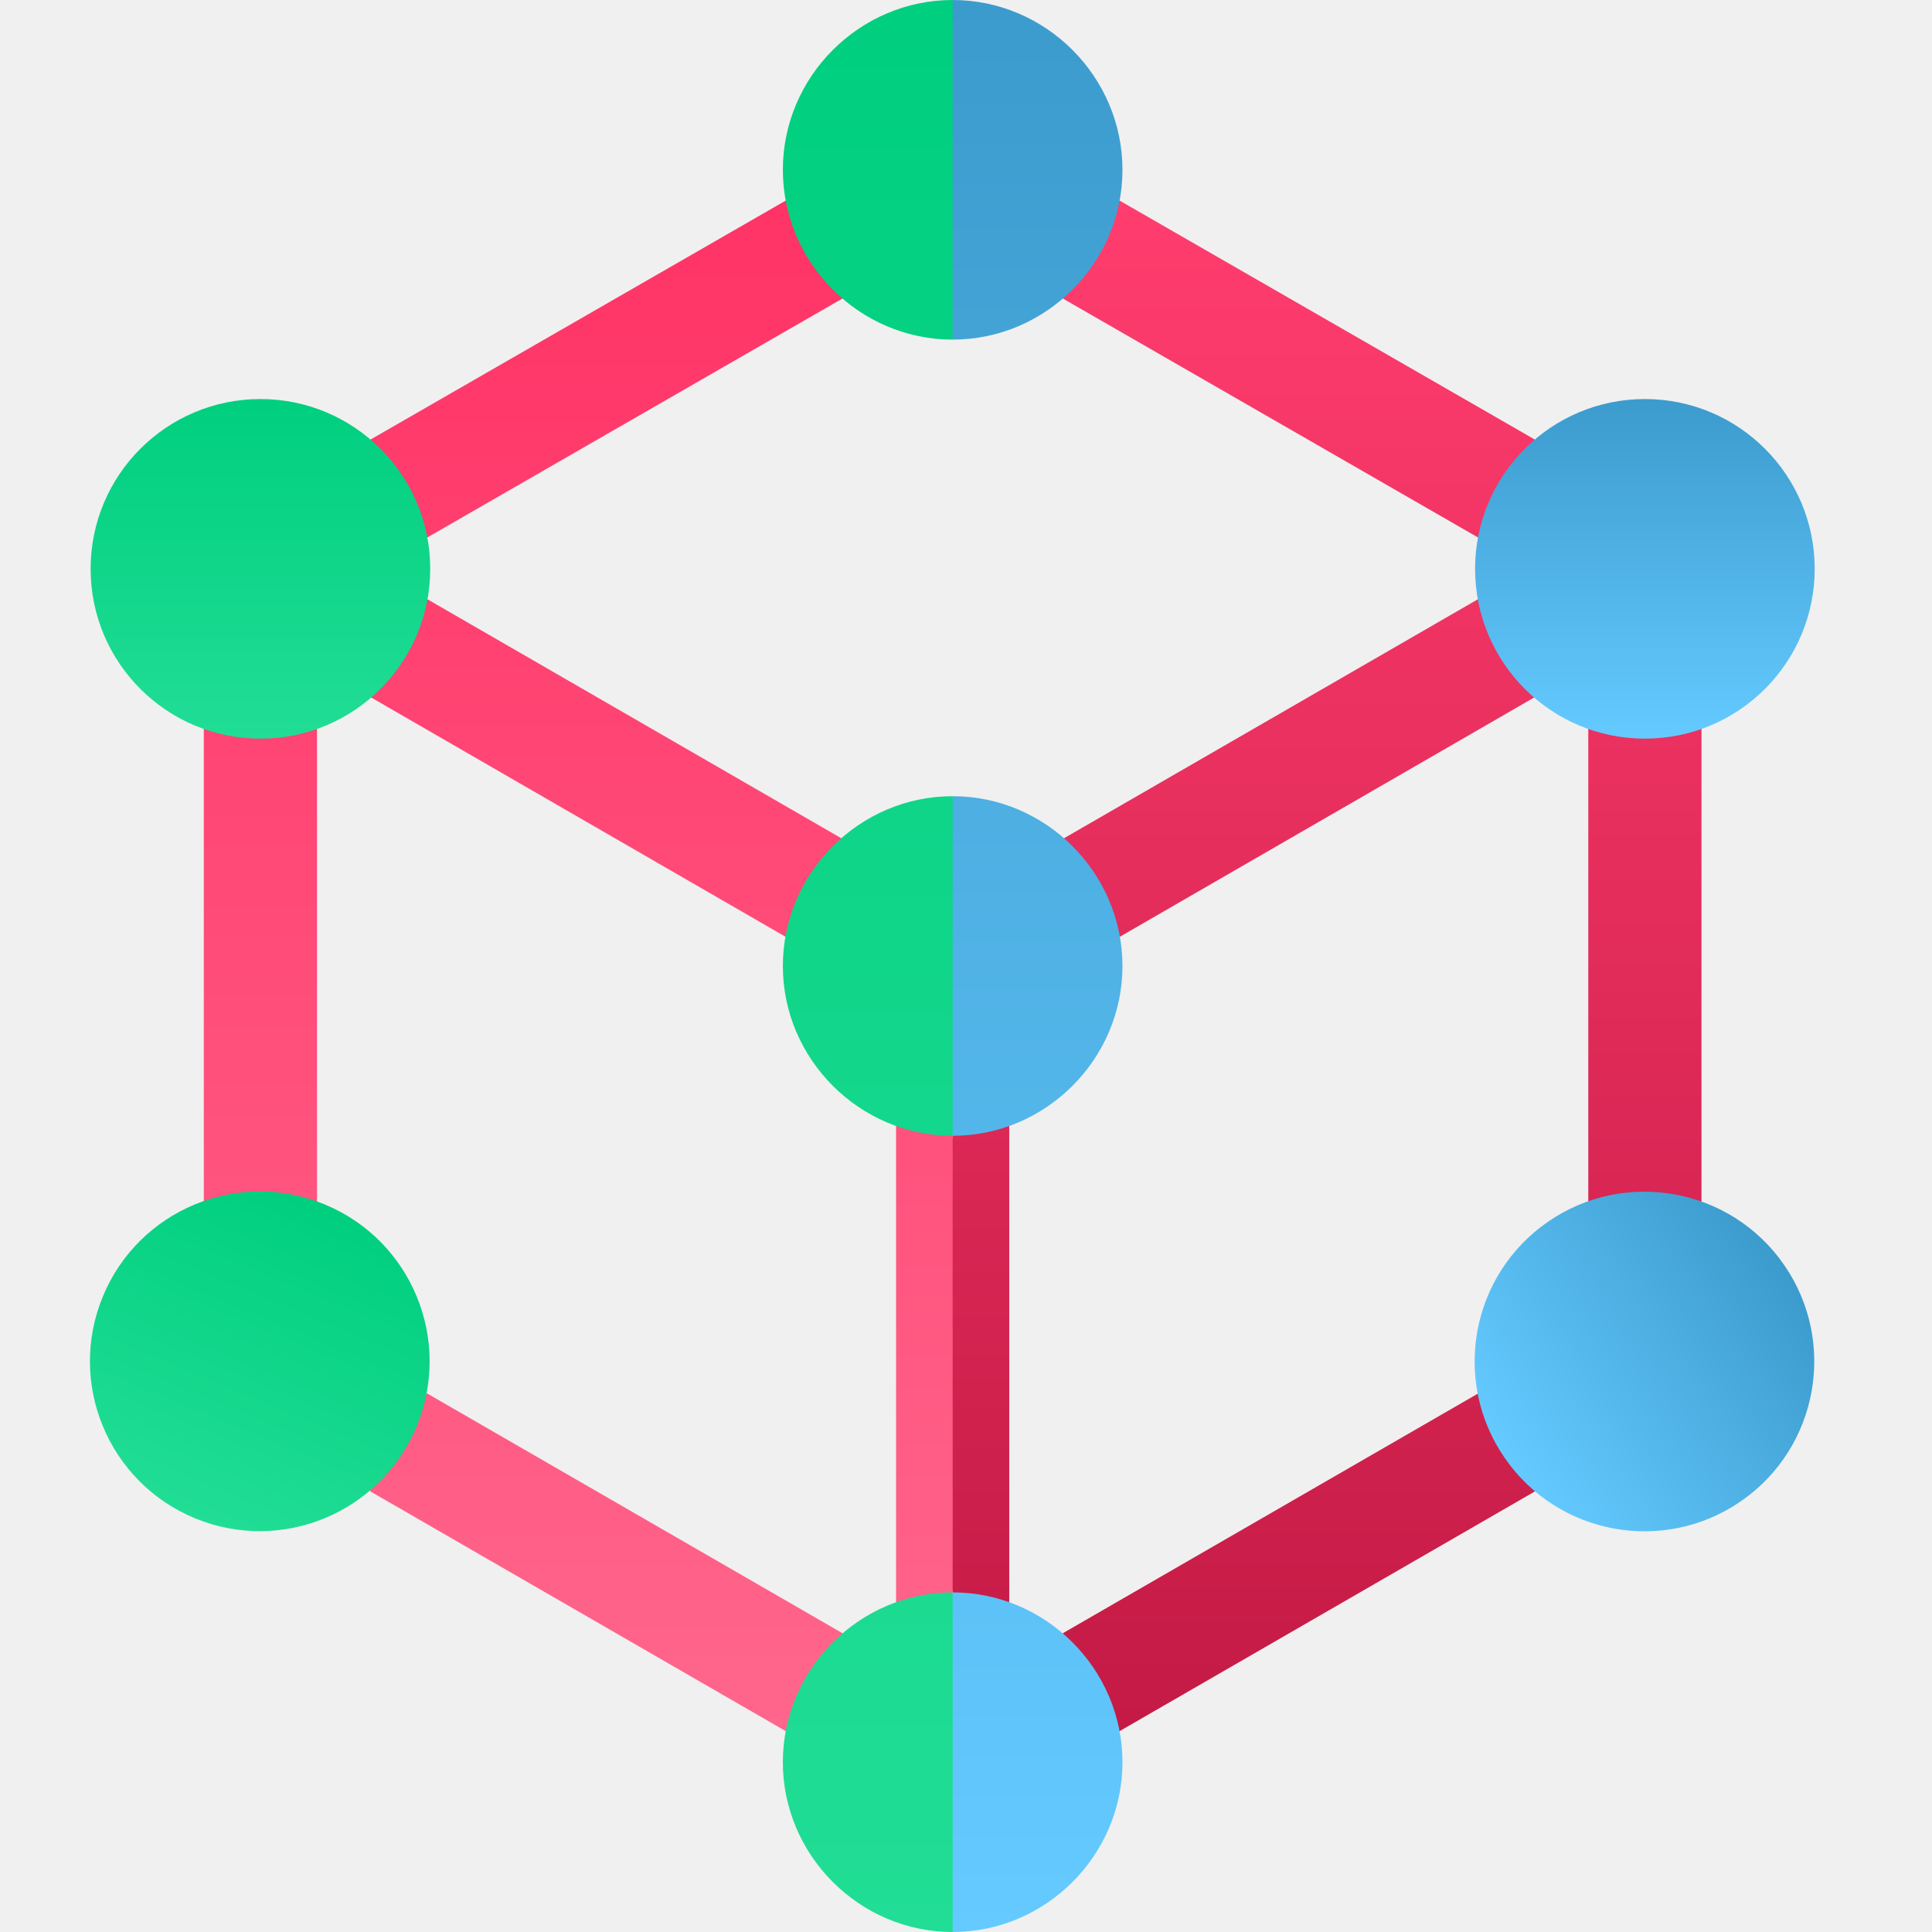
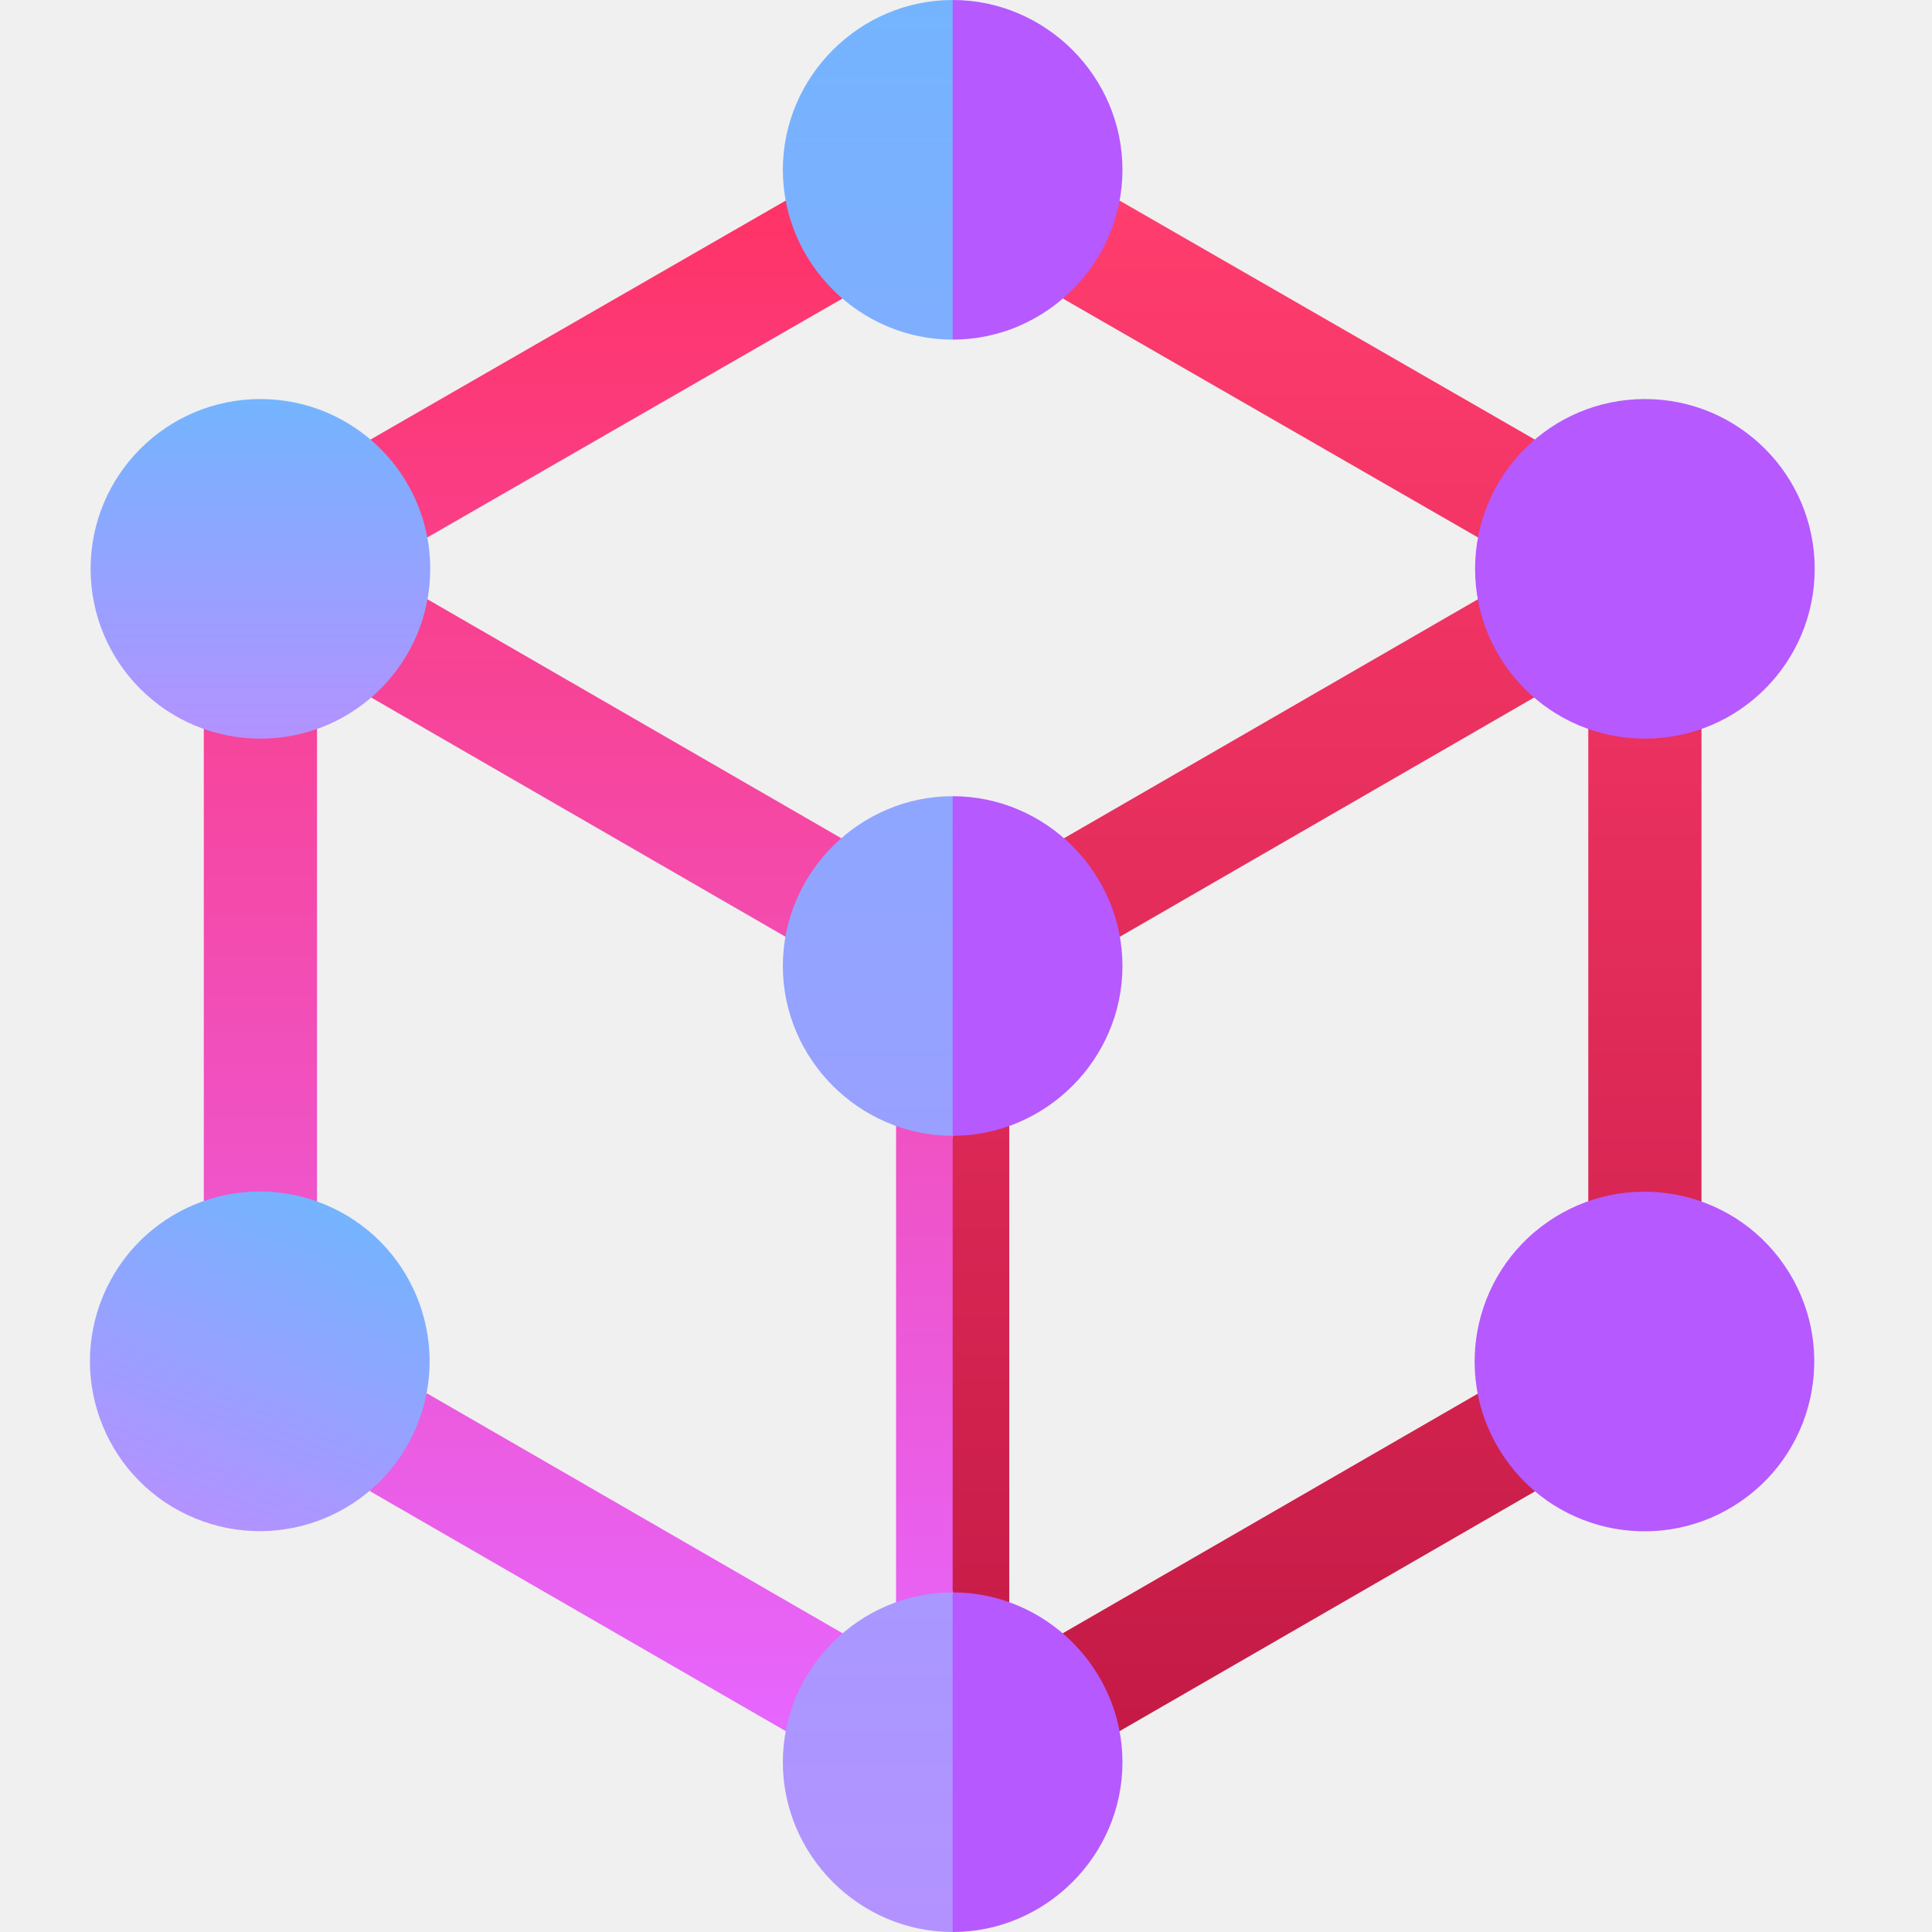
<svg xmlns="http://www.w3.org/2000/svg" width="512" height="512" viewBox="0 0 512 512" fill="none">
-   <g clip-path="url(#clip0_75_149)">
-     <path d="M420.913 193.17V318.44L436.527 333.702L450.913 318.44V193.17L436.016 178.979L420.913 193.17ZM281.683 432.81L282.314 452.17L296.703 458.77L406.853 395.19L408.442 375.064L391.713 369.29L281.683 432.81ZM282.033 222.11L276.186 242.298L296.793 248.23L406.573 184.84L407.931 163.66L391.643 158.82L282.033 222.11ZM281.733 79.15L391.683 142.43L416.101 138.128L406.763 116.5L296.723 53.17L280.271 56.936L281.733 79.15ZM252.463 301L240.952 366.383L252.463 422L260.867 433.787L267.463 424.58V298.42L259.846 291.319L252.463 301Z" fill="url(#paint0_linear_75_149)" />
-     <path d="M237.463 298.42V424.58L244.527 432.766L252.463 422V301L245.037 286.213L237.463 298.42ZM98.073 395.19L208.223 458.77L229.208 448.596L223.243 432.81L113.213 369.29L94.91 377.617L98.073 395.19ZM54.013 193.17V318.44L67.335 329.106L84.013 318.44V193.17L68.357 178.468L54.013 193.17ZM98.353 184.84L208.133 248.23L225.633 240.255L222.893 222.109L113.283 158.819L93.888 165.701L98.353 184.84ZM98.163 116.5L92.357 132.511L113.243 142.43L223.193 79.15L226.655 58.979L208.203 53.17L98.163 116.5Z" fill="url(#paint1_linear_75_149)" />
-     <path d="M398.783 386.402C384.649 365.959 389.763 337.929 410.205 323.795C430.648 309.662 458.678 314.776 472.812 335.218C486.946 355.661 481.831 383.69 461.389 397.824C440.946 411.958 412.917 406.844 398.783 386.402Z" fill="url(#paint2_linear_75_149)" />
-     <path d="M435.913 195.75C411.06 195.75 390.913 175.603 390.913 150.75C390.913 125.897 411.06 105.75 435.913 105.75C460.766 105.75 480.913 125.897 480.913 150.75C480.913 175.603 460.766 195.75 435.913 195.75Z" fill="url(#paint3_linear_75_149)" />
-     <path d="M252.463 0L235.335 42.128L252.463 90C277.149 90 297.463 69.686 297.463 45C297.463 20.314 277.149 0 252.463 0ZM252.463 422L233.803 471.064L252.463 512C277.149 512 297.463 491.686 297.463 467C297.463 442.314 277.149 422 252.463 422ZM252.463 211L231.25 264.255L252.463 301C277.149 301 297.463 280.686 297.463 256C297.463 231.314 277.149 211 252.463 211Z" fill="url(#paint4_linear_75_149)" />
-     <path d="M207.463 45C207.463 69.686 227.777 90 252.463 90V0C227.777 0 207.463 20.314 207.463 45ZM207.463 256C207.463 280.686 227.777 301 252.463 301V211C227.777 211 207.463 231.314 207.463 256ZM207.463 467C207.463 491.686 227.777 512 252.463 512V422C227.777 422 207.463 442.314 207.463 467Z" fill="url(#paint5_linear_75_149)" />
-     <path d="M51.64 402.345C28.675 392.842 17.763 366.522 27.265 343.558C36.768 320.593 63.088 309.681 86.052 319.183C109.017 328.686 119.929 355.006 110.427 377.97C100.924 400.935 74.604 411.847 51.64 402.345Z" fill="url(#paint6_linear_75_149)" />
-     <path d="M69.014 195.75C44.161 195.75 24.014 175.603 24.014 150.75C24.014 125.897 44.161 105.75 69.014 105.75C93.867 105.75 114.014 125.897 114.014 150.75C114.014 175.603 93.867 195.75 69.014 195.75Z" fill="url(#paint7_linear_75_149)" />
+   <g clip-path="url(#clip0_101_445)">
+     <path d="M420.913 193.17V318.44L436.527 333.702L450.913 318.44V193.17L436.016 178.979L420.913 193.17ZM281.683 432.81L282.314 452.17L296.703 458.77L406.853 395.19L408.442 375.064L391.713 369.29L281.683 432.81ZM282.033 222.11L276.186 242.298L296.793 248.23L406.573 184.84L407.931 163.66L391.643 158.82L282.033 222.11ZM281.733 79.15L391.683 142.43L416.101 138.128L406.763 116.5L296.723 53.17L280.271 56.936L281.733 79.15ZM252.463 301L240.952 366.383L252.463 422L260.867 433.787L267.463 424.58V298.42L259.846 291.319L252.463 301Z" fill="url(#paint0_linear_101_445)" />
+     <path d="M237.463 298.42V424.58L244.527 432.766L252.463 422V301L245.037 286.213L237.463 298.42ZM98.073 395.19L208.223 458.77L229.208 448.596L223.243 432.81L113.213 369.29L94.91 377.617L98.073 395.19ZM54.013 193.17V318.44L67.335 329.106L84.013 318.44V193.17L68.357 178.468L54.013 193.17ZM98.353 184.84L208.133 248.23L225.633 240.255L222.893 222.109L113.283 158.819L93.888 165.701L98.353 184.84ZM98.163 116.5L92.357 132.511L113.243 142.43L223.193 79.15L226.655 58.979L208.203 53.17L98.163 116.5Z" fill="url(#paint1_linear_101_445)" />
+     <path d="M398.783 386.402C384.649 365.959 389.763 337.929 410.205 323.795C430.648 309.662 458.678 314.776 472.812 335.218C486.946 355.661 481.831 383.69 461.389 397.824C440.946 411.958 412.917 406.844 398.783 386.402Z" fill="#B659FF" />
+     <path d="M435.913 195.75C411.06 195.75 390.913 175.603 390.913 150.75C390.913 125.897 411.06 105.75 435.913 105.75C460.766 105.75 480.913 125.897 480.913 150.75C480.913 175.603 460.766 195.75 435.913 195.75Z" fill="#B659FF" />
+     <path d="M252.463 0L235.335 42.128L252.463 90C277.149 90 297.463 69.686 297.463 45C297.463 20.314 277.149 0 252.463 0ZM252.463 422L233.803 471.064L252.463 512C277.149 512 297.463 491.686 297.463 467C297.463 442.314 277.149 422 252.463 422ZM252.463 211L231.25 264.255L252.463 301C277.149 301 297.463 280.686 297.463 256C297.463 231.314 277.149 211 252.463 211Z" fill="#B659FF" />
+     <path d="M207.463 45C207.463 69.686 227.777 90 252.463 90V0C227.777 0 207.463 20.314 207.463 45ZM207.463 256C207.463 280.686 227.777 301 252.463 301V211C227.777 211 207.463 231.314 207.463 256ZM207.463 467C207.463 491.686 227.777 512 252.463 512V422C227.777 422 207.463 442.314 207.463 467Z" fill="url(#paint2_linear_101_445)" />
+     <path d="M51.64 402.346C28.675 392.843 17.763 366.523 27.265 343.559C36.768 320.594 63.088 309.682 86.052 319.184C109.017 328.687 119.929 355.007 110.427 377.971C100.924 400.936 74.604 411.848 51.64 402.346Z" fill="url(#paint3_linear_101_445)" />
+     <path d="M69.014 195.75C44.161 195.75 24.014 175.603 24.014 150.75C24.014 125.897 44.161 105.75 69.014 105.75C93.867 105.75 114.014 125.897 114.014 150.75C114.014 175.603 93.867 195.75 69.014 195.75Z" fill="url(#paint4_linear_101_445)" />
  </g>
  <defs>
-     <linearGradient id="paint0_linear_75_149" x1="345.933" y1="53.17" x2="345.933" y2="458.77" gradientUnits="userSpaceOnUse">
+     <linearGradient id="paint0_linear_101_445" x1="345.933" y1="53.17" x2="345.933" y2="458.77" gradientUnits="userSpaceOnUse">
      <stop stop-color="#FF3D6E" />
      <stop offset="1" stop-color="#C41A45" />
    </linearGradient>
-     <linearGradient id="paint1_linear_75_149" x1="153.238" y1="53.17" x2="153.238" y2="458.77" gradientUnits="userSpaceOnUse">
+     <linearGradient id="paint1_linear_101_445" x1="153.238" y1="53.17" x2="153.238" y2="458.77" gradientUnits="userSpaceOnUse">
      <stop stop-color="#FF3366" />
-       <stop offset="1" stop-color="#FF668C" />
+       <stop offset="1" stop-color="#E666FF" />
    </linearGradient>
-     <linearGradient id="paint2_linear_75_149" x1="472.812" y1="335.218" x2="398.783" y2="386.402" gradientUnits="userSpaceOnUse">
-       <stop stop-color="#3C9BCD" />
-       <stop offset="1" stop-color="#64CAFF" />
+     <linearGradient id="paint2_linear_101_445" x1="229.963" y1="0" x2="229.963" y2="512" gradientUnits="userSpaceOnUse">
+       <stop stop-color="#74B4FF" />
+       <stop offset="1" stop-color="#B392FF" />
    </linearGradient>
-     <linearGradient id="paint3_linear_75_149" x1="435.913" y1="105.75" x2="435.913" y2="195.75" gradientUnits="userSpaceOnUse">
-       <stop stop-color="#3C9BCD" />
-       <stop offset="1" stop-color="#64CAFF" />
+     <linearGradient id="paint3_linear_101_445" x1="86.052" y1="319.184" x2="51.64" y2="402.346" gradientUnits="userSpaceOnUse">
+       <stop stop-color="#74B4FF" />
+       <stop offset="1" stop-color="#B392FF" />
    </linearGradient>
-     <linearGradient id="paint4_linear_75_149" x1="264.356" y1="0" x2="264.356" y2="512" gradientUnits="userSpaceOnUse">
-       <stop stop-color="#3C9BCD" />
-       <stop offset="1" stop-color="#64CAFF" />
+     <linearGradient id="paint4_linear_101_445" x1="69.014" y1="105.75" x2="69.014" y2="195.75" gradientUnits="userSpaceOnUse">
+       <stop stop-color="#74B4FF" />
+       <stop offset="1" stop-color="#B392FF" />
    </linearGradient>
-     <linearGradient id="paint5_linear_75_149" x1="229.963" y1="0" x2="229.963" y2="512" gradientUnits="userSpaceOnUse">
-       <stop stop-color="#00CF7F" />
-       <stop offset="1" stop-color="#21DD95" />
-     </linearGradient>
-     <linearGradient id="paint6_linear_75_149" x1="86.052" y1="319.183" x2="51.64" y2="402.345" gradientUnits="userSpaceOnUse">
-       <stop stop-color="#00CF7F" />
-       <stop offset="1" stop-color="#21DD95" />
-     </linearGradient>
-     <linearGradient id="paint7_linear_75_149" x1="69.014" y1="105.75" x2="69.014" y2="195.75" gradientUnits="userSpaceOnUse">
-       <stop stop-color="#00CF7F" />
-       <stop offset="1" stop-color="#21DD95" />
-     </linearGradient>
-     <clipPath id="clip0_75_149">
+     <clipPath id="clip0_101_445">
      <rect width="512" height="512" fill="white" />
    </clipPath>
  </defs>
</svg>
